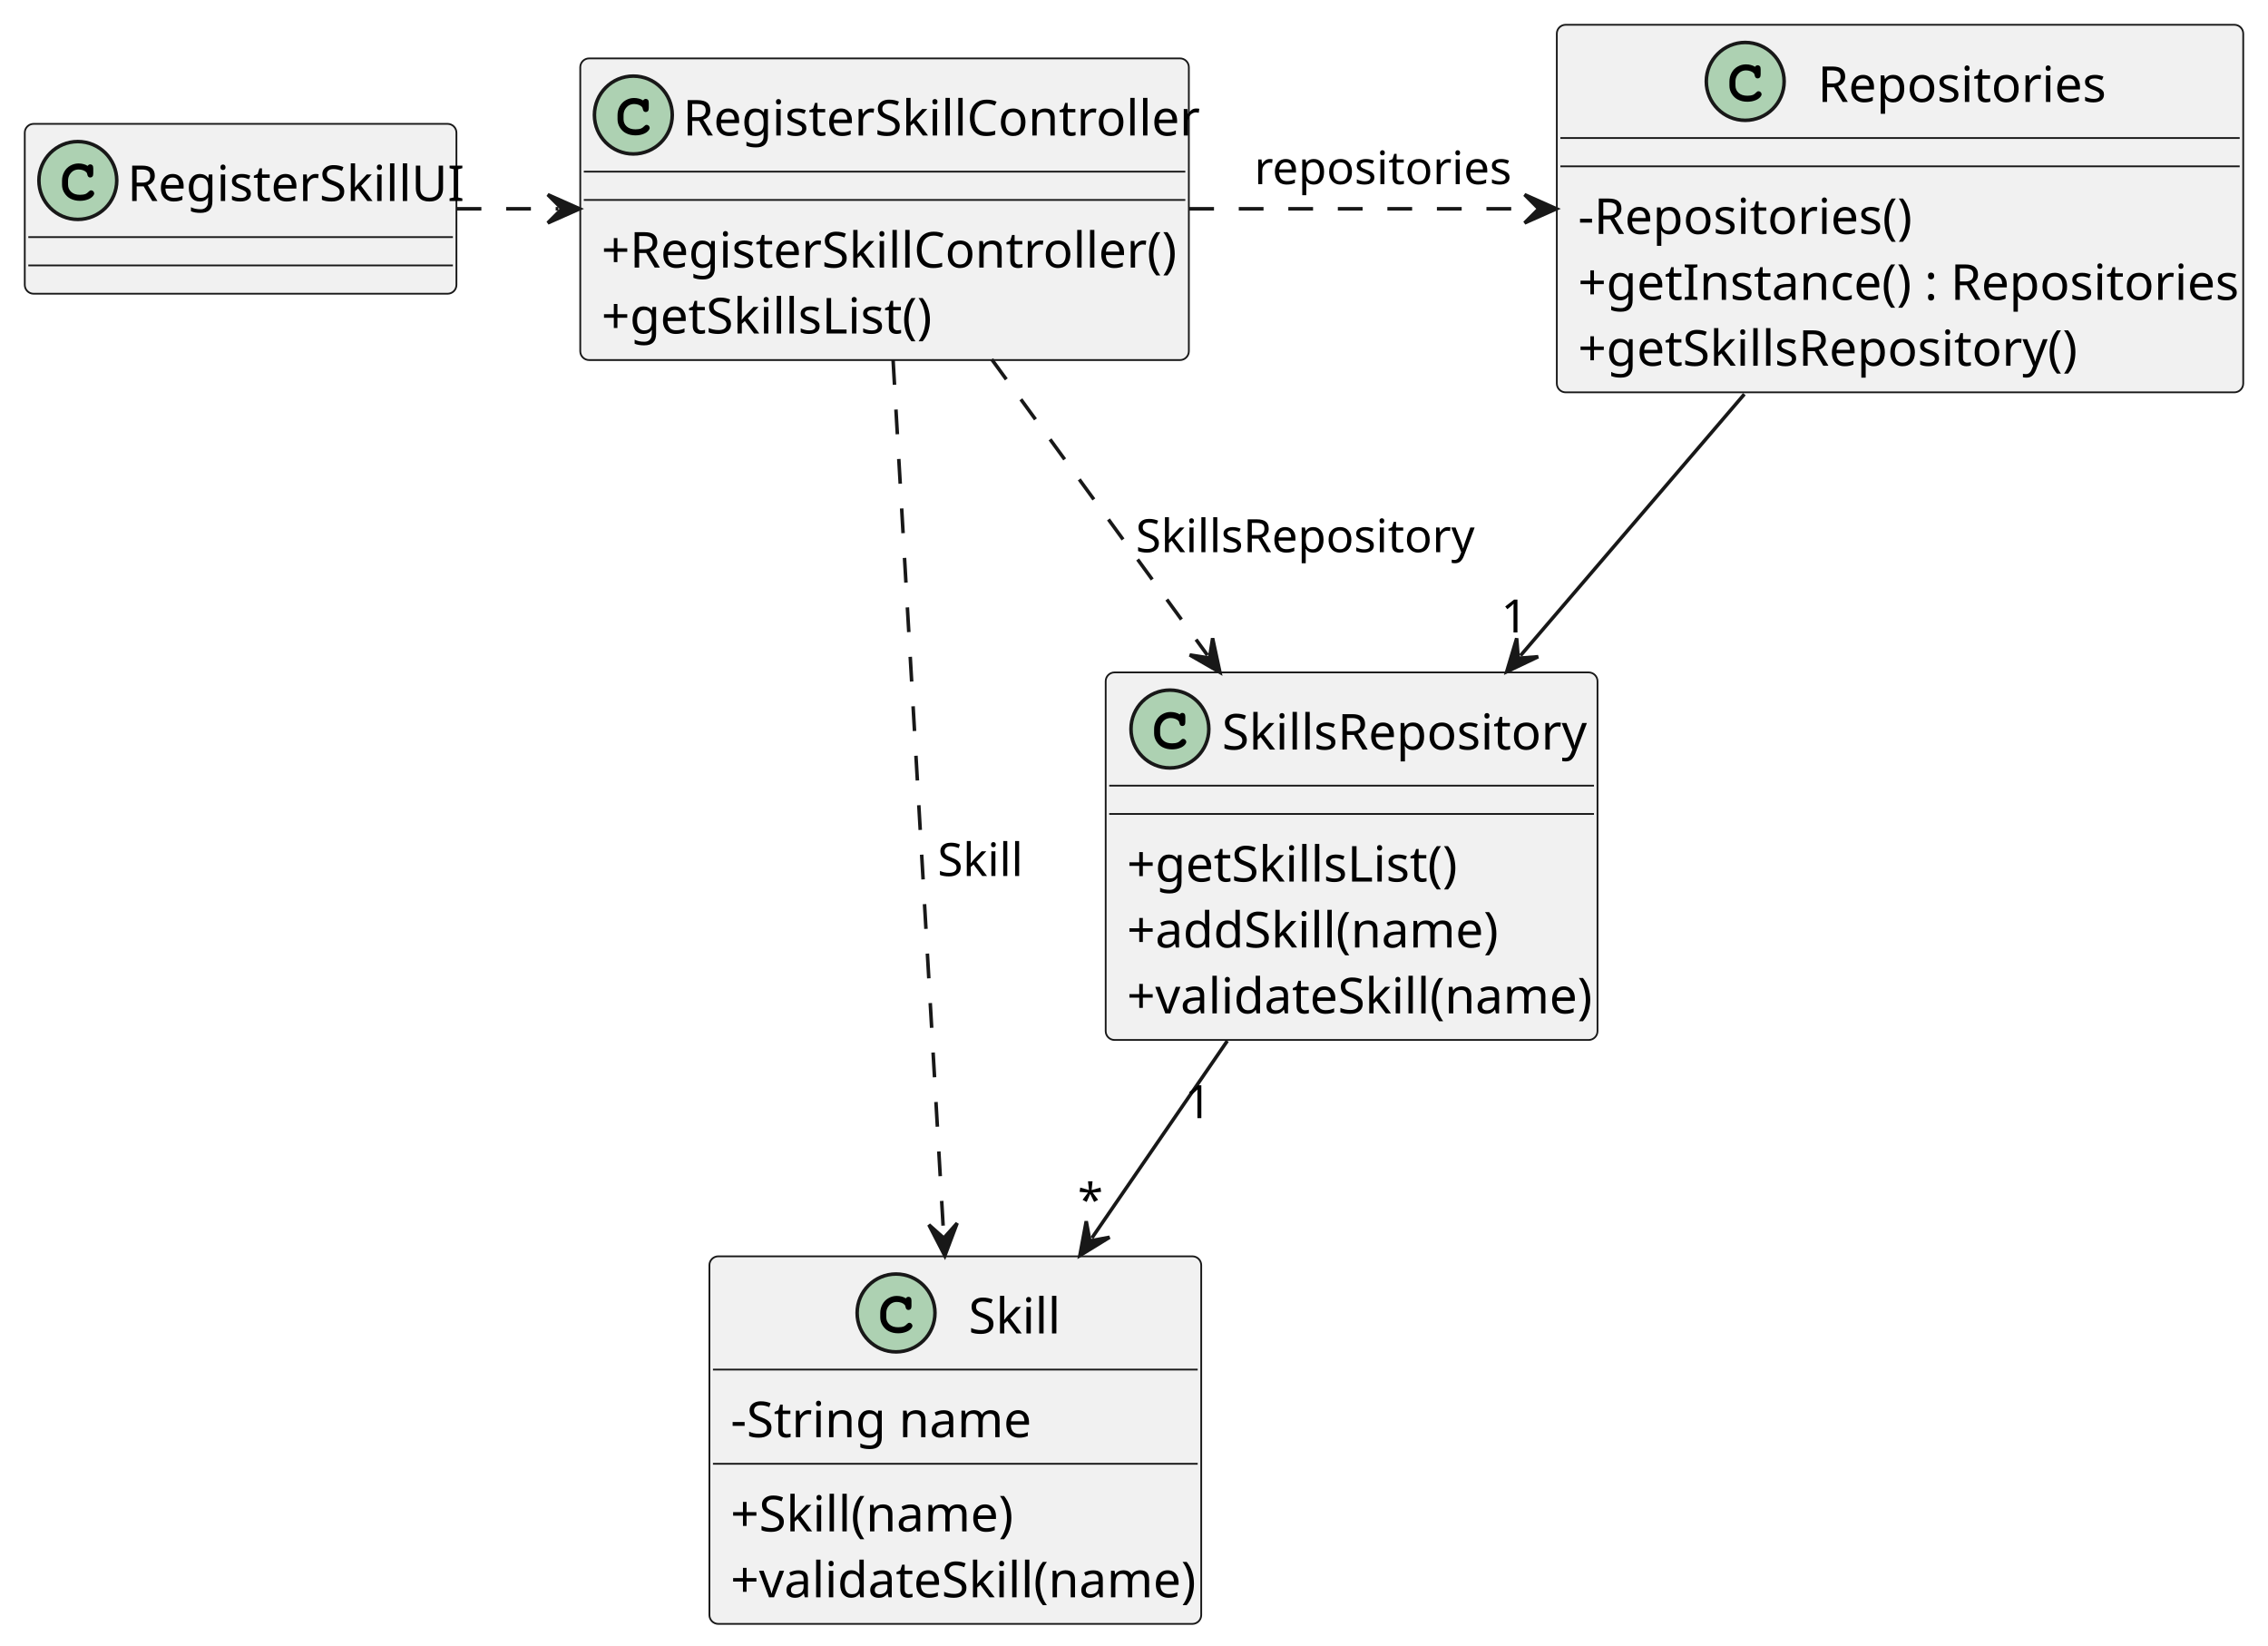
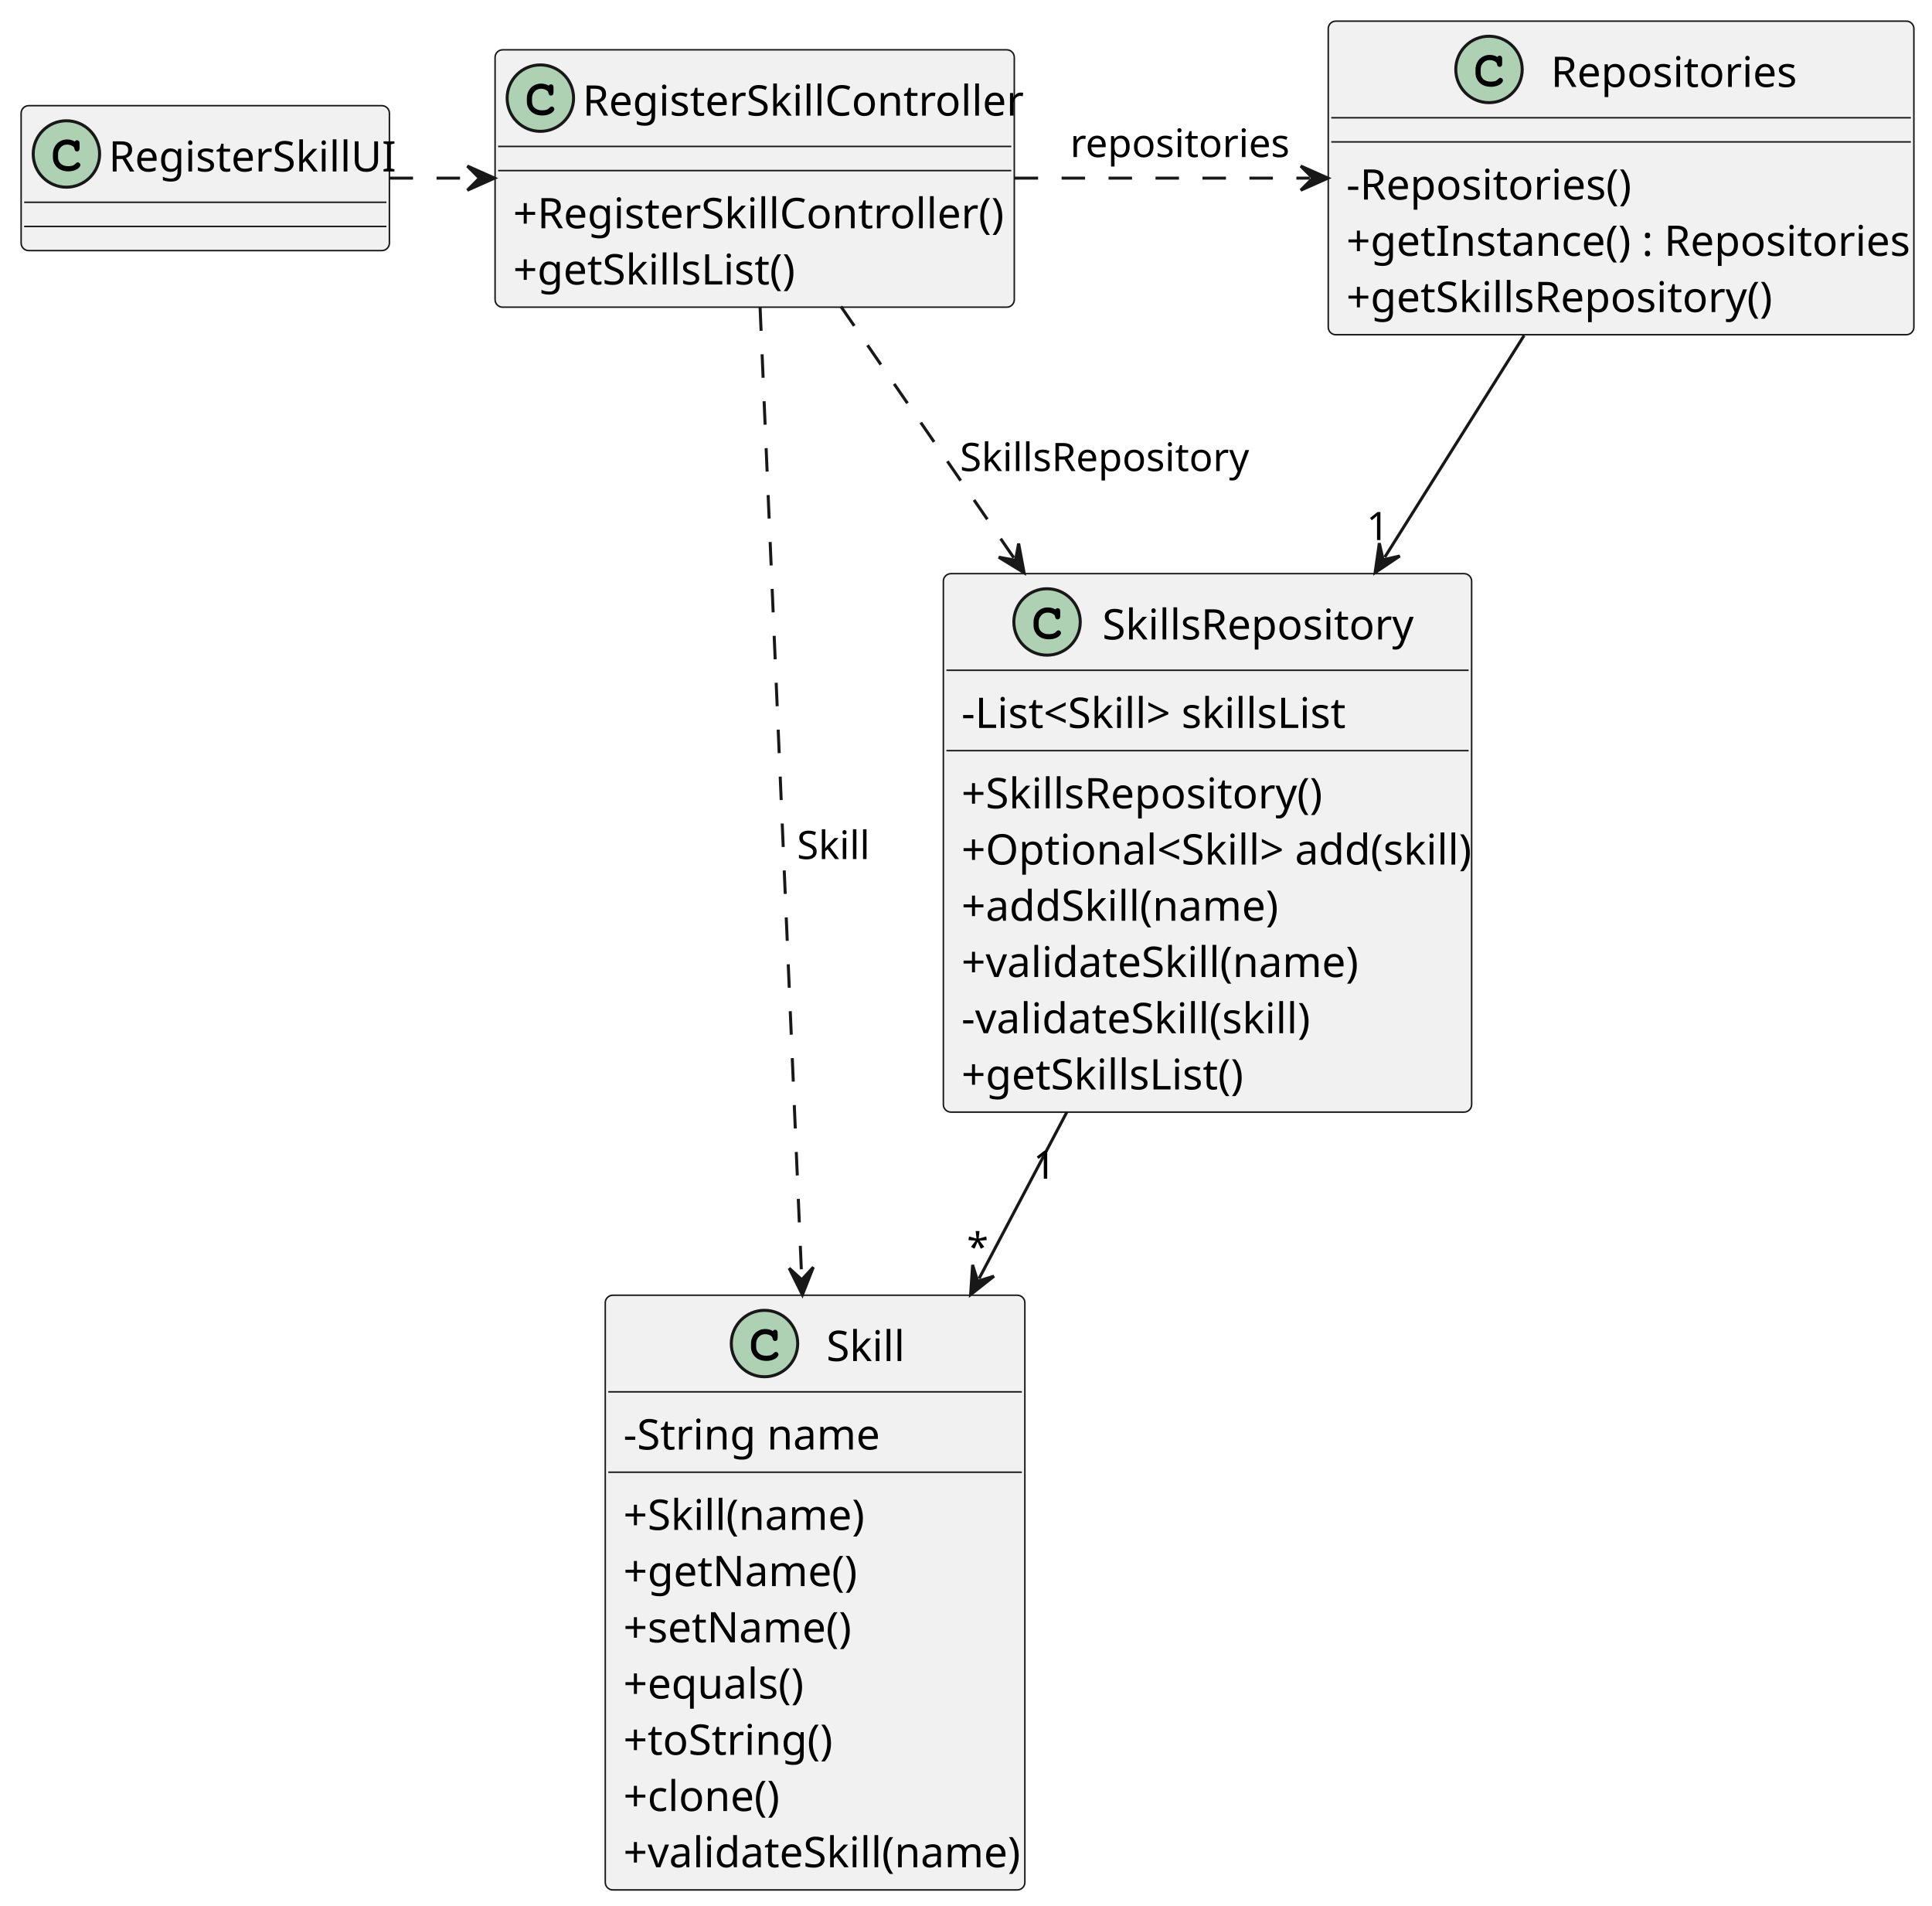
- <svg xmlns="http://www.w3.org/2000/svg" contentStyleType="text/css" height="465px" preserveAspectRatio="none" style="width:641px;height:465px;background:#FFFFFF;" version="1.1" viewBox="0 0 641 465" width="641px" zoomAndPan="magnify">
+ <svg xmlns="http://www.w3.org/2000/svg" contentStyleType="text/css" height="568.8px" preserveAspectRatio="none" style="width:576px;height:568px;background:#FFFFFF;" version="1.1" viewBox="0 0 576 568" width="576.9px" zoomAndPan="magnify">
  <defs />
  <g>
    <g id="elem_RegisterSkillUI">
-       <rect codeLine="7" fill="#F1F1F1" height="48" id="RegisterSkillUI" rx="2.5" ry="2.5" style="stroke:#181818;stroke-width:0.5;" width="122" x="7" y="35" />
-       <ellipse cx="22" cy="51" fill="#ADD1B2" rx="11" ry="11" style="stroke:#181818;stroke-width:1.0;" />
-       <path d="M24.766,46.875 Q24.922,46.656 25.109,46.547 Q25.297,46.438 25.516,46.438 Q25.891,46.438 26.125,46.703 Q26.359,46.953 26.359,47.562 L26.359,49.016 Q26.359,49.625 26.125,49.891 Q25.891,50.156 25.516,50.156 Q25.172,50.156 24.969,49.953 Q24.766,49.766 24.656,49.25 Q24.609,48.891 24.422,48.703 Q24.094,48.328 23.484,48.109 Q22.875,47.891 22.25,47.891 Q21.484,47.891 20.844,48.219 Q20.219,48.547 19.719,49.297 Q19.234,50.047 19.234,51.078 L19.234,52.172 Q19.234,53.406 20.125,54.234 Q21.016,55.047 22.609,55.047 Q23.547,55.047 24.203,54.797 Q24.594,54.641 25.016,54.203 Q25.281,53.938 25.422,53.859 Q25.578,53.781 25.781,53.781 Q26.109,53.781 26.359,54.047 Q26.625,54.297 26.625,54.641 Q26.625,54.984 26.281,55.391 Q25.781,55.969 24.984,56.297 Q23.906,56.75 22.609,56.75 Q21.094,56.75 19.891,56.125 Q18.906,55.625 18.219,54.562 Q17.531,53.484 17.531,52.203 L17.531,51.047 Q17.531,49.719 18.141,48.578 Q18.766,47.422 19.859,46.812 Q20.953,46.188 22.188,46.188 Q22.922,46.188 23.562,46.359 Q24.219,46.516 24.766,46.875 Z " fill="#000000" />
-       <text fill="#000000" font-family="sans-serif" font-size="14" lengthAdjust="spacing" textLength="90" x="36" y="56.797">RegisterSkillUI</text>
-       <line style="stroke:#181818;stroke-width:0.5;" x1="8" x2="128" y1="67" y2="67" />
-       <line style="stroke:#181818;stroke-width:0.5;" x1="8" x2="128" y1="75" y2="75" />
+       <rect codeLine="7" fill="#F1F1F1" height="43.2" id="RegisterSkillUI" rx="2.25" ry="2.25" style="stroke:#181818;stroke-width:0.45;" width="109.8" x="6.3" y="31.5" />
+       <ellipse cx="19.8" cy="45.9" fill="#ADD1B2" rx="9.9" ry="9.9" style="stroke:#181818;stroke-width:0.9;" />
+       <path d="M22.289,42.188 Q22.43,41.991 22.598,41.892 Q22.767,41.794 22.964,41.794 Q23.302,41.794 23.512,42.033 Q23.723,42.258 23.723,42.806 L23.723,44.114 Q23.723,44.663 23.512,44.902 Q23.302,45.141 22.964,45.141 Q22.655,45.141 22.472,44.958 Q22.289,44.789 22.191,44.325 Q22.148,44.002 21.98,43.833 Q21.684,43.495 21.136,43.298 Q20.587,43.102 20.025,43.102 Q19.336,43.102 18.759,43.397 Q18.197,43.692 17.747,44.367 Q17.311,45.042 17.311,45.97 L17.311,46.955 Q17.311,48.066 18.113,48.811 Q18.914,49.542 20.348,49.542 Q21.192,49.542 21.783,49.317 Q22.134,49.177 22.514,48.783 Q22.753,48.544 22.88,48.473 Q23.02,48.403 23.203,48.403 Q23.498,48.403 23.723,48.642 Q23.962,48.867 23.962,49.177 Q23.962,49.486 23.653,49.852 Q23.203,50.372 22.486,50.667 Q21.516,51.075 20.348,51.075 Q18.984,51.075 17.902,50.513 Q17.016,50.062 16.397,49.106 Q15.778,48.136 15.778,46.983 L15.778,45.942 Q15.778,44.747 16.327,43.72 Q16.889,42.68 17.873,42.131 Q18.858,41.569 19.969,41.569 Q20.63,41.569 21.206,41.723 Q21.797,41.864 22.289,42.188 Z " fill="#000000" />
+       <text fill="#000000" font-family="sans-serif" font-size="12.6" lengthAdjust="spacing" textLength="81" x="32.4" y="51.117">RegisterSkillUI</text>
+       <line style="stroke:#181818;stroke-width:0.45;" x1="7.2" x2="115.2" y1="60.3" y2="60.3" />
+       <line style="stroke:#181818;stroke-width:0.45;" x1="7.2" x2="115.2" y1="67.5" y2="67.5" />
    </g>
    <g id="elem_RegisterSkillController">
-       <rect codeLine="10" fill="#F1F1F1" height="85.242" id="RegisterSkillController" rx="2.5" ry="2.5" style="stroke:#181818;stroke-width:0.5;" width="172" x="164" y="16.5" />
-       <ellipse cx="179" cy="32.5" fill="#ADD1B2" rx="11" ry="11" style="stroke:#181818;stroke-width:1.0;" />
-       <path d="M181.766,28.375 Q181.922,28.156 182.109,28.047 Q182.297,27.938 182.516,27.938 Q182.891,27.938 183.125,28.203 Q183.359,28.453 183.359,29.062 L183.359,30.516 Q183.359,31.125 183.125,31.391 Q182.891,31.656 182.516,31.656 Q182.172,31.656 181.969,31.453 Q181.766,31.266 181.656,30.75 Q181.609,30.391 181.422,30.203 Q181.094,29.828 180.484,29.609 Q179.875,29.391 179.25,29.391 Q178.484,29.391 177.844,29.719 Q177.219,30.047 176.719,30.797 Q176.234,31.547 176.234,32.578 L176.234,33.672 Q176.234,34.906 177.125,35.734 Q178.016,36.547 179.609,36.547 Q180.547,36.547 181.203,36.297 Q181.594,36.141 182.016,35.703 Q182.281,35.438 182.422,35.359 Q182.578,35.281 182.781,35.281 Q183.109,35.281 183.359,35.547 Q183.625,35.797 183.625,36.141 Q183.625,36.484 183.281,36.891 Q182.781,37.469 181.984,37.797 Q180.906,38.25 179.609,38.25 Q178.094,38.25 176.891,37.625 Q175.906,37.125 175.219,36.062 Q174.531,34.984 174.531,33.703 L174.531,32.547 Q174.531,31.219 175.141,30.078 Q175.766,28.922 176.859,28.312 Q177.953,27.688 179.188,27.688 Q179.922,27.688 180.562,27.859 Q181.219,28.016 181.766,28.375 Z " fill="#000000" />
-       <text fill="#000000" font-family="sans-serif" font-size="14" lengthAdjust="spacing" textLength="140" x="193" y="38.297">RegisterSkillController</text>
-       <line style="stroke:#181818;stroke-width:0.5;" x1="165" x2="335" y1="48.5" y2="48.5" />
-       <line style="stroke:#181818;stroke-width:0.5;" x1="165" x2="335" y1="56.5" y2="56.5" />
-       <text fill="#000000" font-family="sans-serif" font-size="14" lengthAdjust="spacing" textLength="158" x="170" y="75.607">+RegisterSkillController()</text>
-       <text fill="#000000" font-family="sans-serif" font-size="14" lengthAdjust="spacing" textLength="92" x="170" y="94.228">+getSkillsList()</text>
+       <rect codeLine="10" fill="#F1F1F1" height="76.718" id="RegisterSkillController" rx="2.25" ry="2.25" style="stroke:#181818;stroke-width:0.45;" width="154.8" x="147.6" y="14.85" />
+       <ellipse cx="161.1" cy="29.25" fill="#ADD1B2" rx="9.9" ry="9.9" style="stroke:#181818;stroke-width:0.9;" />
+       <path d="M163.589,25.538 Q163.73,25.341 163.898,25.242 Q164.067,25.144 164.264,25.144 Q164.602,25.144 164.812,25.383 Q165.023,25.608 165.023,26.156 L165.023,27.464 Q165.023,28.012 164.812,28.252 Q164.602,28.491 164.264,28.491 Q163.955,28.491 163.772,28.308 Q163.589,28.139 163.491,27.675 Q163.448,27.352 163.28,27.183 Q162.984,26.845 162.436,26.648 Q161.887,26.452 161.325,26.452 Q160.636,26.452 160.059,26.747 Q159.497,27.042 159.047,27.717 Q158.611,28.392 158.611,29.32 L158.611,30.305 Q158.611,31.416 159.412,32.161 Q160.214,32.892 161.648,32.892 Q162.492,32.892 163.083,32.667 Q163.434,32.527 163.814,32.133 Q164.053,31.894 164.18,31.823 Q164.32,31.753 164.503,31.753 Q164.798,31.753 165.023,31.992 Q165.262,32.217 165.262,32.527 Q165.262,32.836 164.953,33.202 Q164.503,33.722 163.786,34.017 Q162.816,34.425 161.648,34.425 Q160.284,34.425 159.202,33.862 Q158.316,33.413 157.697,32.456 Q157.078,31.486 157.078,30.333 L157.078,29.292 Q157.078,28.097 157.627,27.07 Q158.189,26.03 159.173,25.481 Q160.158,24.919 161.269,24.919 Q161.93,24.919 162.506,25.073 Q163.097,25.214 163.589,25.538 Z " fill="#000000" />
+       <text fill="#000000" font-family="sans-serif" font-size="12.6" lengthAdjust="spacing" textLength="126" x="173.7" y="34.467">RegisterSkillController</text>
+       <line style="stroke:#181818;stroke-width:0.45;" x1="148.5" x2="301.5" y1="43.65" y2="43.65" />
+       <line style="stroke:#181818;stroke-width:0.45;" x1="148.5" x2="301.5" y1="50.85" y2="50.85" />
+       <text fill="#000000" font-family="sans-serif" font-size="12.6" lengthAdjust="spacing" textLength="142.2" x="153" y="68.047">+RegisterSkillController()</text>
+       <text fill="#000000" font-family="sans-serif" font-size="12.6" lengthAdjust="spacing" textLength="82.8" x="153" y="84.806">+getSkillsList()</text>
    </g>
    <g id="elem_Skill">
-       <rect codeLine="15" fill="#F1F1F1" height="103.863" id="Skill" rx="2.5" ry="2.5" style="stroke:#181818;stroke-width:0.5;" width="139" x="200.5" y="355" />
-       <ellipse cx="253.25" cy="371" fill="#ADD1B2" rx="11" ry="11" style="stroke:#181818;stroke-width:1.0;" />
-       <path d="M256.016,366.875 Q256.172,366.656 256.359,366.547 Q256.547,366.438 256.766,366.438 Q257.141,366.438 257.375,366.703 Q257.609,366.953 257.609,367.562 L257.609,369.016 Q257.609,369.625 257.375,369.891 Q257.141,370.156 256.766,370.156 Q256.422,370.156 256.219,369.953 Q256.016,369.766 255.906,369.25 Q255.859,368.891 255.672,368.703 Q255.344,368.328 254.734,368.109 Q254.125,367.891 253.5,367.891 Q252.734,367.891 252.094,368.219 Q251.469,368.547 250.969,369.297 Q250.484,370.047 250.484,371.078 L250.484,372.172 Q250.484,373.406 251.375,374.234 Q252.266,375.047 253.859,375.047 Q254.797,375.047 255.453,374.797 Q255.844,374.641 256.266,374.203 Q256.531,373.938 256.672,373.859 Q256.828,373.781 257.031,373.781 Q257.359,373.781 257.609,374.047 Q257.875,374.297 257.875,374.641 Q257.875,374.984 257.531,375.391 Q257.031,375.969 256.234,376.297 Q255.156,376.75 253.859,376.75 Q252.344,376.75 251.141,376.125 Q250.156,375.625 249.469,374.562 Q248.781,373.484 248.781,372.203 L248.781,371.047 Q248.781,369.719 249.391,368.578 Q250.016,367.422 251.109,366.812 Q252.203,366.188 253.438,366.188 Q254.172,366.188 254.812,366.359 Q255.469,366.516 256.016,366.875 Z " fill="#000000" />
-       <text fill="#000000" font-family="sans-serif" font-size="14" lengthAdjust="spacing" textLength="25" x="273.75" y="376.797">Skill</text>
-       <line style="stroke:#181818;stroke-width:0.5;" x1="201.5" x2="338.5" y1="387" y2="387" />
-       <text fill="#000000" font-family="sans-serif" font-size="14" lengthAdjust="spacing" textLength="81" x="206.5" y="406.107">-String name</text>
-       <line style="stroke:#181818;stroke-width:0.5;" x1="201.5" x2="338.5" y1="413.621" y2="413.621" />
-       <text fill="#000000" font-family="sans-serif" font-size="14" lengthAdjust="spacing" textLength="78" x="206.5" y="432.728">+Skill(name)</text>
-       <text fill="#000000" font-family="sans-serif" font-size="14" lengthAdjust="spacing" textLength="127" x="206.5" y="451.35">+validateSkill(name)</text>
+       <rect codeLine="21" fill="#F1F1F1" height="177.272" id="Skill" rx="2.25" ry="2.25" style="stroke:#181818;stroke-width:0.45;" width="125.1" x="180.45" y="386.1" />
+       <ellipse cx="227.925" cy="400.5" fill="#ADD1B2" rx="9.9" ry="9.9" style="stroke:#181818;stroke-width:0.9;" />
+       <path d="M230.414,396.788 Q230.555,396.591 230.723,396.492 Q230.892,396.394 231.089,396.394 Q231.427,396.394 231.637,396.633 Q231.848,396.858 231.848,397.406 L231.848,398.714 Q231.848,399.262 231.637,399.502 Q231.427,399.741 231.089,399.741 Q230.78,399.741 230.597,399.558 Q230.414,399.389 230.316,398.925 Q230.273,398.602 230.105,398.433 Q229.809,398.095 229.261,397.898 Q228.713,397.702 228.15,397.702 Q227.461,397.702 226.884,397.997 Q226.322,398.292 225.872,398.967 Q225.436,399.642 225.436,400.57 L225.436,401.555 Q225.436,402.666 226.238,403.411 Q227.039,404.142 228.473,404.142 Q229.317,404.142 229.908,403.917 Q230.259,403.777 230.639,403.383 Q230.878,403.144 231.005,403.073 Q231.145,403.003 231.328,403.003 Q231.623,403.003 231.848,403.242 Q232.088,403.467 232.088,403.777 Q232.088,404.086 231.778,404.452 Q231.328,404.972 230.611,405.267 Q229.641,405.675 228.473,405.675 Q227.109,405.675 226.027,405.113 Q225.141,404.663 224.522,403.706 Q223.903,402.736 223.903,401.583 L223.903,400.542 Q223.903,399.347 224.452,398.32 Q225.014,397.28 225.998,396.731 Q226.983,396.169 228.094,396.169 Q228.755,396.169 229.331,396.323 Q229.922,396.464 230.414,396.788 Z " fill="#000000" />
+       <text fill="#000000" font-family="sans-serif" font-size="12.6" lengthAdjust="spacing" textLength="22.5" x="246.375" y="405.717">Skill</text>
+       <line style="stroke:#181818;stroke-width:0.45;" x1="181.35" x2="304.65" y1="414.9" y2="414.9" />
+       <text fill="#000000" font-family="sans-serif" font-size="12.6" lengthAdjust="spacing" textLength="72.9" x="185.85" y="432.097">-String name</text>
+       <line style="stroke:#181818;stroke-width:0.45;" x1="181.35" x2="304.65" y1="438.859" y2="438.859" />
+       <text fill="#000000" font-family="sans-serif" font-size="12.6" lengthAdjust="spacing" textLength="70.2" x="185.85" y="456.056">+Skill(name)</text>
+       <text fill="#000000" font-family="sans-serif" font-size="12.6" lengthAdjust="spacing" textLength="66.6" x="185.85" y="472.815">+getName()</text>
+       <text fill="#000000" font-family="sans-serif" font-size="12.6" lengthAdjust="spacing" textLength="65.7" x="185.85" y="489.574">+setName()</text>
+       <text fill="#000000" font-family="sans-serif" font-size="12.6" lengthAdjust="spacing" textLength="54" x="185.85" y="506.333">+equals()</text>
+       <text fill="#000000" font-family="sans-serif" font-size="12.6" lengthAdjust="spacing" textLength="60.3" x="185.85" y="523.092">+toString()</text>
+       <text fill="#000000" font-family="sans-serif" font-size="12.6" lengthAdjust="spacing" textLength="46.8" x="185.85" y="539.851">+clone()</text>
+       <text fill="#000000" font-family="sans-serif" font-size="12.6" lengthAdjust="spacing" textLength="114.3" x="185.85" y="556.61">+validateSkill(name)</text>
    </g>
    <g id="elem_SkillsRepository">
-       <rect codeLine="21" fill="#F1F1F1" height="103.863" id="SkillsRepository" rx="2.5" ry="2.5" style="stroke:#181818;stroke-width:0.5;" width="139" x="312.5" y="190" />
-       <ellipse cx="330.65" cy="206" fill="#ADD1B2" rx="11" ry="11" style="stroke:#181818;stroke-width:1.0;" />
-       <path d="M333.416,201.875 Q333.572,201.656 333.759,201.547 Q333.947,201.438 334.166,201.438 Q334.541,201.438 334.775,201.703 Q335.009,201.953 335.009,202.562 L335.009,204.016 Q335.009,204.625 334.775,204.891 Q334.541,205.156 334.166,205.156 Q333.822,205.156 333.619,204.953 Q333.416,204.766 333.306,204.25 Q333.259,203.891 333.072,203.703 Q332.744,203.328 332.134,203.109 Q331.525,202.891 330.9,202.891 Q330.134,202.891 329.494,203.219 Q328.869,203.547 328.369,204.297 Q327.884,205.047 327.884,206.078 L327.884,207.172 Q327.884,208.406 328.775,209.234 Q329.666,210.047 331.259,210.047 Q332.197,210.047 332.853,209.797 Q333.244,209.641 333.666,209.203 Q333.931,208.938 334.072,208.859 Q334.228,208.781 334.431,208.781 Q334.759,208.781 335.009,209.047 Q335.275,209.297 335.275,209.641 Q335.275,209.984 334.931,210.391 Q334.431,210.969 333.634,211.297 Q332.556,211.75 331.259,211.75 Q329.744,211.75 328.541,211.125 Q327.556,210.625 326.869,209.562 Q326.181,208.484 326.181,207.203 L326.181,206.047 Q326.181,204.719 326.791,203.578 Q327.416,202.422 328.509,201.812 Q329.603,201.188 330.837,201.188 Q331.572,201.188 332.212,201.359 Q332.869,201.516 333.416,201.875 Z " fill="#000000" />
-       <text fill="#000000" font-family="sans-serif" font-size="14" lengthAdjust="spacing" textLength="100" x="345.35" y="211.797">SkillsRepository</text>
-       <line style="stroke:#181818;stroke-width:0.5;" x1="313.5" x2="450.5" y1="222" y2="222" />
-       <line style="stroke:#181818;stroke-width:0.5;" x1="313.5" x2="450.5" y1="230" y2="230" />
-       <text fill="#000000" font-family="sans-serif" font-size="14" lengthAdjust="spacing" textLength="92" x="318.5" y="249.107">+getSkillsList()</text>
-       <text fill="#000000" font-family="sans-serif" font-size="14" lengthAdjust="spacing" textLength="102" x="318.5" y="267.728">+addSkill(name)</text>
-       <text fill="#000000" font-family="sans-serif" font-size="14" lengthAdjust="spacing" textLength="127" x="318.5" y="286.35">+validateSkill(name)</text>
+       <rect codeLine="40" fill="#F1F1F1" height="160.513" id="SkillsRepository" rx="2.25" ry="2.25" style="stroke:#181818;stroke-width:0.45;" width="157.5" x="281.25" y="171" />
+       <ellipse cx="312.165" cy="185.4" fill="#ADD1B2" rx="9.9" ry="9.9" style="stroke:#181818;stroke-width:0.9;" />
+       <path d="M314.654,181.688 Q314.795,181.491 314.963,181.392 Q315.132,181.294 315.329,181.294 Q315.667,181.294 315.877,181.533 Q316.088,181.758 316.088,182.306 L316.088,183.614 Q316.088,184.162 315.877,184.402 Q315.667,184.641 315.329,184.641 Q315.02,184.641 314.837,184.458 Q314.654,184.289 314.556,183.825 Q314.513,183.502 314.345,183.333 Q314.049,182.995 313.501,182.798 Q312.952,182.602 312.39,182.602 Q311.701,182.602 311.124,182.897 Q310.562,183.192 310.112,183.867 Q309.676,184.542 309.676,185.47 L309.676,186.455 Q309.676,187.566 310.478,188.311 Q311.279,189.042 312.713,189.042 Q313.557,189.042 314.148,188.817 Q314.499,188.677 314.879,188.283 Q315.118,188.044 315.245,187.973 Q315.385,187.903 315.568,187.903 Q315.863,187.903 316.088,188.142 Q316.327,188.367 316.327,188.677 Q316.327,188.986 316.018,189.352 Q315.568,189.872 314.851,190.167 Q313.881,190.575 312.713,190.575 Q311.349,190.575 310.267,190.012 Q309.381,189.562 308.762,188.606 Q308.143,187.636 308.143,186.483 L308.143,185.442 Q308.143,184.247 308.692,183.22 Q309.254,182.18 310.238,181.631 Q311.223,181.069 312.334,181.069 Q312.995,181.069 313.571,181.223 Q314.162,181.364 314.654,181.688 Z " fill="#000000" />
+       <text fill="#000000" font-family="sans-serif" font-size="12.6" lengthAdjust="spacing" textLength="90" x="328.635" y="190.617">SkillsRepository</text>
+       <line style="stroke:#181818;stroke-width:0.45;" x1="282.15" x2="437.85" y1="199.8" y2="199.8" />
+       <text fill="#000000" font-family="sans-serif" font-size="12.6" lengthAdjust="spacing" textLength="111.6" x="286.65" y="216.997">-List&lt;Skill&gt; skillsList</text>
+       <line style="stroke:#181818;stroke-width:0.45;" x1="282.15" x2="437.85" y1="223.759" y2="223.759" />
+       <text fill="#000000" font-family="sans-serif" font-size="12.6" lengthAdjust="spacing" textLength="106.2" x="286.65" y="240.956">+SkillsRepository()</text>
+       <text fill="#000000" font-family="sans-serif" font-size="12.6" lengthAdjust="spacing" textLength="146.7" x="286.65" y="257.715">+Optional&lt;Skill&gt; add(skill)</text>
+       <text fill="#000000" font-family="sans-serif" font-size="12.6" lengthAdjust="spacing" textLength="91.8" x="286.65" y="274.474">+addSkill(name)</text>
+       <text fill="#000000" font-family="sans-serif" font-size="12.6" lengthAdjust="spacing" textLength="114.3" x="286.65" y="291.233">+validateSkill(name)</text>
+       <text fill="#000000" font-family="sans-serif" font-size="12.6" lengthAdjust="spacing" textLength="100.8" x="286.65" y="307.992">-validateSkill(skill)</text>
+       <text fill="#000000" font-family="sans-serif" font-size="12.6" lengthAdjust="spacing" textLength="82.8" x="286.65" y="324.751">+getSkillsList()</text>
    </g>
    <g id="elem_Repositories">
-       <rect codeLine="27" fill="#F1F1F1" height="103.863" id="Repositories" rx="2.5" ry="2.5" style="stroke:#181818;stroke-width:0.5;" width="194" x="440" y="7" />
-       <ellipse cx="493.25" cy="23" fill="#ADD1B2" rx="11" ry="11" style="stroke:#181818;stroke-width:1.0;" />
-       <path d="M496.016,18.875 Q496.172,18.656 496.359,18.547 Q496.547,18.438 496.766,18.438 Q497.141,18.438 497.375,18.703 Q497.609,18.953 497.609,19.562 L497.609,21.016 Q497.609,21.625 497.375,21.891 Q497.141,22.156 496.766,22.156 Q496.422,22.156 496.219,21.953 Q496.016,21.766 495.906,21.25 Q495.859,20.891 495.672,20.703 Q495.344,20.328 494.734,20.109 Q494.125,19.891 493.5,19.891 Q492.734,19.891 492.094,20.219 Q491.469,20.547 490.969,21.297 Q490.484,22.047 490.484,23.078 L490.484,24.172 Q490.484,25.406 491.375,26.234 Q492.266,27.047 493.859,27.047 Q494.797,27.047 495.453,26.797 Q495.844,26.641 496.266,26.203 Q496.531,25.938 496.672,25.859 Q496.828,25.781 497.031,25.781 Q497.359,25.781 497.609,26.047 Q497.875,26.297 497.875,26.641 Q497.875,26.984 497.531,27.391 Q497.031,27.969 496.234,28.297 Q495.156,28.75 493.859,28.75 Q492.344,28.75 491.141,28.125 Q490.156,27.625 489.469,26.562 Q488.781,25.484 488.781,24.203 L488.781,23.047 Q488.781,21.719 489.391,20.578 Q490.016,19.422 491.109,18.812 Q492.203,18.188 493.438,18.188 Q494.172,18.188 494.812,18.359 Q495.469,18.516 496.016,18.875 Z " fill="#000000" />
-       <text fill="#000000" font-family="sans-serif" font-size="14" lengthAdjust="spacing" textLength="79" x="513.75" y="28.797">Repositories</text>
-       <line style="stroke:#181818;stroke-width:0.5;" x1="441" x2="633" y1="39" y2="39" />
-       <line style="stroke:#181818;stroke-width:0.5;" x1="441" x2="633" y1="47" y2="47" />
-       <text fill="#000000" font-family="sans-serif" font-size="14" lengthAdjust="spacing" textLength="94" x="446" y="66.107">-Repositories()</text>
-       <text fill="#000000" font-family="sans-serif" font-size="14" lengthAdjust="spacing" textLength="182" x="446" y="84.728">+getInstance() : Repositories</text>
-       <text fill="#000000" font-family="sans-serif" font-size="14" lengthAdjust="spacing" textLength="138" x="446" y="103.35">+getSkillsRepository()</text>
+       <rect codeLine="50" fill="#F1F1F1" height="93.477" id="Repositories" rx="2.25" ry="2.25" style="stroke:#181818;stroke-width:0.45;" width="174.6" x="396" y="6.3" />
+       <ellipse cx="443.925" cy="20.7" fill="#ADD1B2" rx="9.9" ry="9.9" style="stroke:#181818;stroke-width:0.9;" />
+       <path d="M446.414,16.988 Q446.555,16.791 446.723,16.692 Q446.892,16.594 447.089,16.594 Q447.427,16.594 447.637,16.833 Q447.848,17.058 447.848,17.606 L447.848,18.914 Q447.848,19.462 447.637,19.702 Q447.427,19.941 447.089,19.941 Q446.78,19.941 446.597,19.758 Q446.414,19.589 446.316,19.125 Q446.273,18.802 446.105,18.633 Q445.809,18.295 445.261,18.098 Q444.712,17.902 444.15,17.902 Q443.461,17.902 442.884,18.197 Q442.322,18.492 441.872,19.167 Q441.436,19.842 441.436,20.77 L441.436,21.755 Q441.436,22.866 442.238,23.611 Q443.039,24.342 444.473,24.342 Q445.317,24.342 445.908,24.117 Q446.259,23.977 446.639,23.583 Q446.878,23.344 447.005,23.273 Q447.145,23.203 447.328,23.203 Q447.623,23.203 447.848,23.442 Q448.087,23.667 448.087,23.977 Q448.087,24.286 447.778,24.652 Q447.328,25.172 446.611,25.467 Q445.641,25.875 444.473,25.875 Q443.109,25.875 442.027,25.312 Q441.141,24.863 440.522,23.906 Q439.903,22.936 439.903,21.783 L439.903,20.742 Q439.903,19.547 440.452,18.52 Q441.014,17.48 441.998,16.931 Q442.983,16.369 444.094,16.369 Q444.755,16.369 445.331,16.523 Q445.922,16.664 446.414,16.988 Z " fill="#000000" />
+       <text fill="#000000" font-family="sans-serif" font-size="12.6" lengthAdjust="spacing" textLength="71.1" x="462.375" y="25.917">Repositories</text>
+       <line style="stroke:#181818;stroke-width:0.45;" x1="396.9" x2="569.7" y1="35.1" y2="35.1" />
+       <line style="stroke:#181818;stroke-width:0.45;" x1="396.9" x2="569.7" y1="42.3" y2="42.3" />
+       <text fill="#000000" font-family="sans-serif" font-size="12.6" lengthAdjust="spacing" textLength="84.6" x="401.4" y="59.497">-Repositories()</text>
+       <text fill="#000000" font-family="sans-serif" font-size="12.6" lengthAdjust="spacing" textLength="163.8" x="401.4" y="76.256">+getInstance() : Repositories</text>
+       <text fill="#000000" font-family="sans-serif" font-size="12.6" lengthAdjust="spacing" textLength="124.2" x="401.4" y="93.015">+getSkillsRepository()</text>
    </g>
    <g id="link_RegisterSkillUI_RegisterSkillController">
-       <path codeLine="34" d="M129.05,59 C131.8,59 142.64,59 157.82,59 " fill="none" id="RegisterSkillUI-to-RegisterSkillController" style="stroke:#181818;stroke-width:1.0;stroke-dasharray:7.0,7.0;" />
-       <polygon fill="#181818" points="163.82,59,154.82,55,158.82,59,154.82,63,163.82,59" style="stroke:#181818;stroke-width:1.0;" />
+       <path codeLine="57" d="M116.145,53.1 C118.62,53.1 128.376,53.1 142.038,53.1 " fill="none" id="RegisterSkillUI-to-RegisterSkillController" style="stroke:#181818;stroke-width:0.9;stroke-dasharray:7.0,7.0;" />
+       <polygon fill="#181818" points="147.438,53.1,139.338,49.5,142.938,53.1,139.338,56.7,147.438,53.1" style="stroke:#181818;stroke-width:0.9;" />
    </g>
    <g id="link_RegisterSkillController_Repositories">
-       <path codeLine="36" d="M336.11,59 C368.8,59 400.25,59 433.89,59 " fill="none" id="RegisterSkillController-to-Repositories" style="stroke:#181818;stroke-width:1.0;stroke-dasharray:7.0,7.0;" />
-       <polygon fill="#181818" points="439.89,59,430.89,55,434.89,59,430.89,63,439.89,59" style="stroke:#181818;stroke-width:1.0;" />
-       <text fill="#000000" font-family="sans-serif" font-size="13" lengthAdjust="spacing" textLength="67" x="354.5" y="52.028">repositories</text>
+       <path codeLine="59" d="M302.499,53.1 C331.92,53.1 360.225,53.1 390.501,53.1 " fill="none" id="RegisterSkillController-to-Repositories" style="stroke:#181818;stroke-width:0.9;stroke-dasharray:7.0,7.0;" />
+       <polygon fill="#181818" points="395.901,53.1,387.801,49.5,391.401,53.1,387.801,56.7,395.901,53.1" style="stroke:#181818;stroke-width:0.9;" />
+       <text fill="#000000" font-family="sans-serif" font-size="11.7" lengthAdjust="spacing" textLength="60.3" x="319.05" y="46.825">repositories</text>
    </g>
    <g id="link_Repositories_SkillsRepository">
-       <path codeLine="38" d="M493,111.38 C471.96,135.94 450.763,160.703 429.743,185.243 " fill="none" id="Repositories-to-SkillsRepository" style="stroke:#181818;stroke-width:1.0;" />
-       <polygon fill="#181818" points="425.84,189.8,434.733,185.567,429.093,186.003,428.657,180.363,425.84,189.8" style="stroke:#181818;stroke-width:1.0;" />
-       <text fill="#000000" font-family="sans-serif" font-size="13" lengthAdjust="spacing" textLength="7" x="424.261" y="178.701">1</text>
+       <path codeLine="61" d="M454.392,99.999 C441.153,121.068 427.953,142.074 412.842,166.113 " fill="none" id="Repositories-to-SkillsRepository" style="stroke:#181818;stroke-width:0.9;" />
+       <polygon fill="#181818" points="409.968,170.685,417.327,165.743,412.363,166.875,411.231,161.911,409.968,170.685" style="stroke:#181818;stroke-width:0.9;" />
+       <text fill="#000000" font-family="sans-serif" font-size="11.7" lengthAdjust="spacing" textLength="6.3" x="407.399" y="160.991">1</text>
    </g>
    <g id="link_RegisterSkillController_Skill">
-       <path codeLine="40" d="M252.41,101.74 C256.09,165.27 262.724,280.12 266.694,348.85 " fill="none" id="RegisterSkillController-to-Skill" style="stroke:#181818;stroke-width:1.0;stroke-dasharray:7.0,7.0;" />
-       <polygon fill="#181818" points="267.04,354.84,270.514,345.624,266.752,349.848,262.528,346.086,267.04,354.84" style="stroke:#181818;stroke-width:1.0;" />
-       <text fill="#000000" font-family="sans-serif" font-size="13" lengthAdjust="spacing" textLength="25" x="265" y="247.528">Skill</text>
+       <path codeLine="63" d="M226.611,91.629 C229.437,157.446 235.11,289.706 238.998,380.588 " fill="none" id="RegisterSkillController-to-Skill" style="stroke:#181818;stroke-width:0.9;stroke-dasharray:7.0,7.0;" />
+       <polygon fill="#181818" points="239.229,385.983,242.48,377.736,239.037,381.487,235.286,378.044,239.229,385.983" style="stroke:#181818;stroke-width:0.9;" />
+       <text fill="#000000" font-family="sans-serif" font-size="11.7" lengthAdjust="spacing" textLength="22.5" x="237.6" y="256.075">Skill</text>
    </g>
    <g id="link_RegisterSkillController_SkillsRepository">
-       <path codeLine="41" d="M280.28,101.53 C299.46,127.83 320.865,157.172 341.255,185.132 " fill="none" id="RegisterSkillController-to-SkillsRepository" style="stroke:#181818;stroke-width:1.0;stroke-dasharray:7.0,7.0;" />
-       <polygon fill="#181818" points="344.79,189.98,342.719,180.351,341.844,185.94,336.255,185.065,344.79,189.98" style="stroke:#181818;stroke-width:1.0;" />
-       <text fill="#000000" font-family="sans-serif" font-size="13" lengthAdjust="spacing" textLength="94" x="321" y="156.028">SkillsRepository</text>
+       <path codeLine="64" d="M250.713,91.368 C266.166,113.823 283.373,138.84 302.255,166.281 " fill="none" id="RegisterSkillController-to-SkillsRepository" style="stroke:#181818;stroke-width:0.9;stroke-dasharray:7.0,7.0;" />
+       <polygon fill="#181818" points="305.316,170.73,303.69,162.016,302.765,167.023,297.759,166.098,305.316,170.73" style="stroke:#181818;stroke-width:0.9;" />
+       <text fill="#000000" font-family="sans-serif" font-size="11.7" lengthAdjust="spacing" textLength="84.6" x="286.2" y="140.425">SkillsRepository</text>
    </g>
    <g id="link_SkillsRepository_Skill">
-       <path codeLine="43" d="M346.87,294.13 C333.59,313.45 321.877,330.495 308.598,349.825 " fill="none" id="SkillsRepository-to-Skill" style="stroke:#181818;stroke-width:1.0;" />
-       <polygon fill="#181818" points="305.2,354.77,313.593,349.617,308.031,350.649,306.999,345.087,305.2,354.77" style="stroke:#181818;stroke-width:1.0;" />
-       <text fill="#000000" font-family="sans-serif" font-size="13" lengthAdjust="spacing" textLength="7" x="334.921" y="315.954">1</text>
-       <text fill="#000000" font-family="sans-serif" font-size="13" lengthAdjust="spacing" textLength="5" x="304.594" y="343.666">*</text>
+       <path codeLine="66" d="M318.087,331.47 C308.781,349.119 301.373,363.161 291.896,381.134 " fill="none" id="SkillsRepository-to-Skill" style="stroke:#181818;stroke-width:0.9;" />
+       <polygon fill="#181818" points="289.377,385.911,296.339,380.425,291.476,381.93,289.971,377.067,289.377,385.911" style="stroke:#181818;stroke-width:0.9;" />
+       <text fill="#000000" font-family="sans-serif" font-size="11.7" lengthAdjust="spacing" textLength="6.3" x="308.055" y="351.382">1</text>
+       <text fill="#000000" font-family="sans-serif" font-size="11.7" lengthAdjust="spacing" textLength="4.5" x="288.255" y="375.86">*</text>
    </g>
  </g>
</svg>
